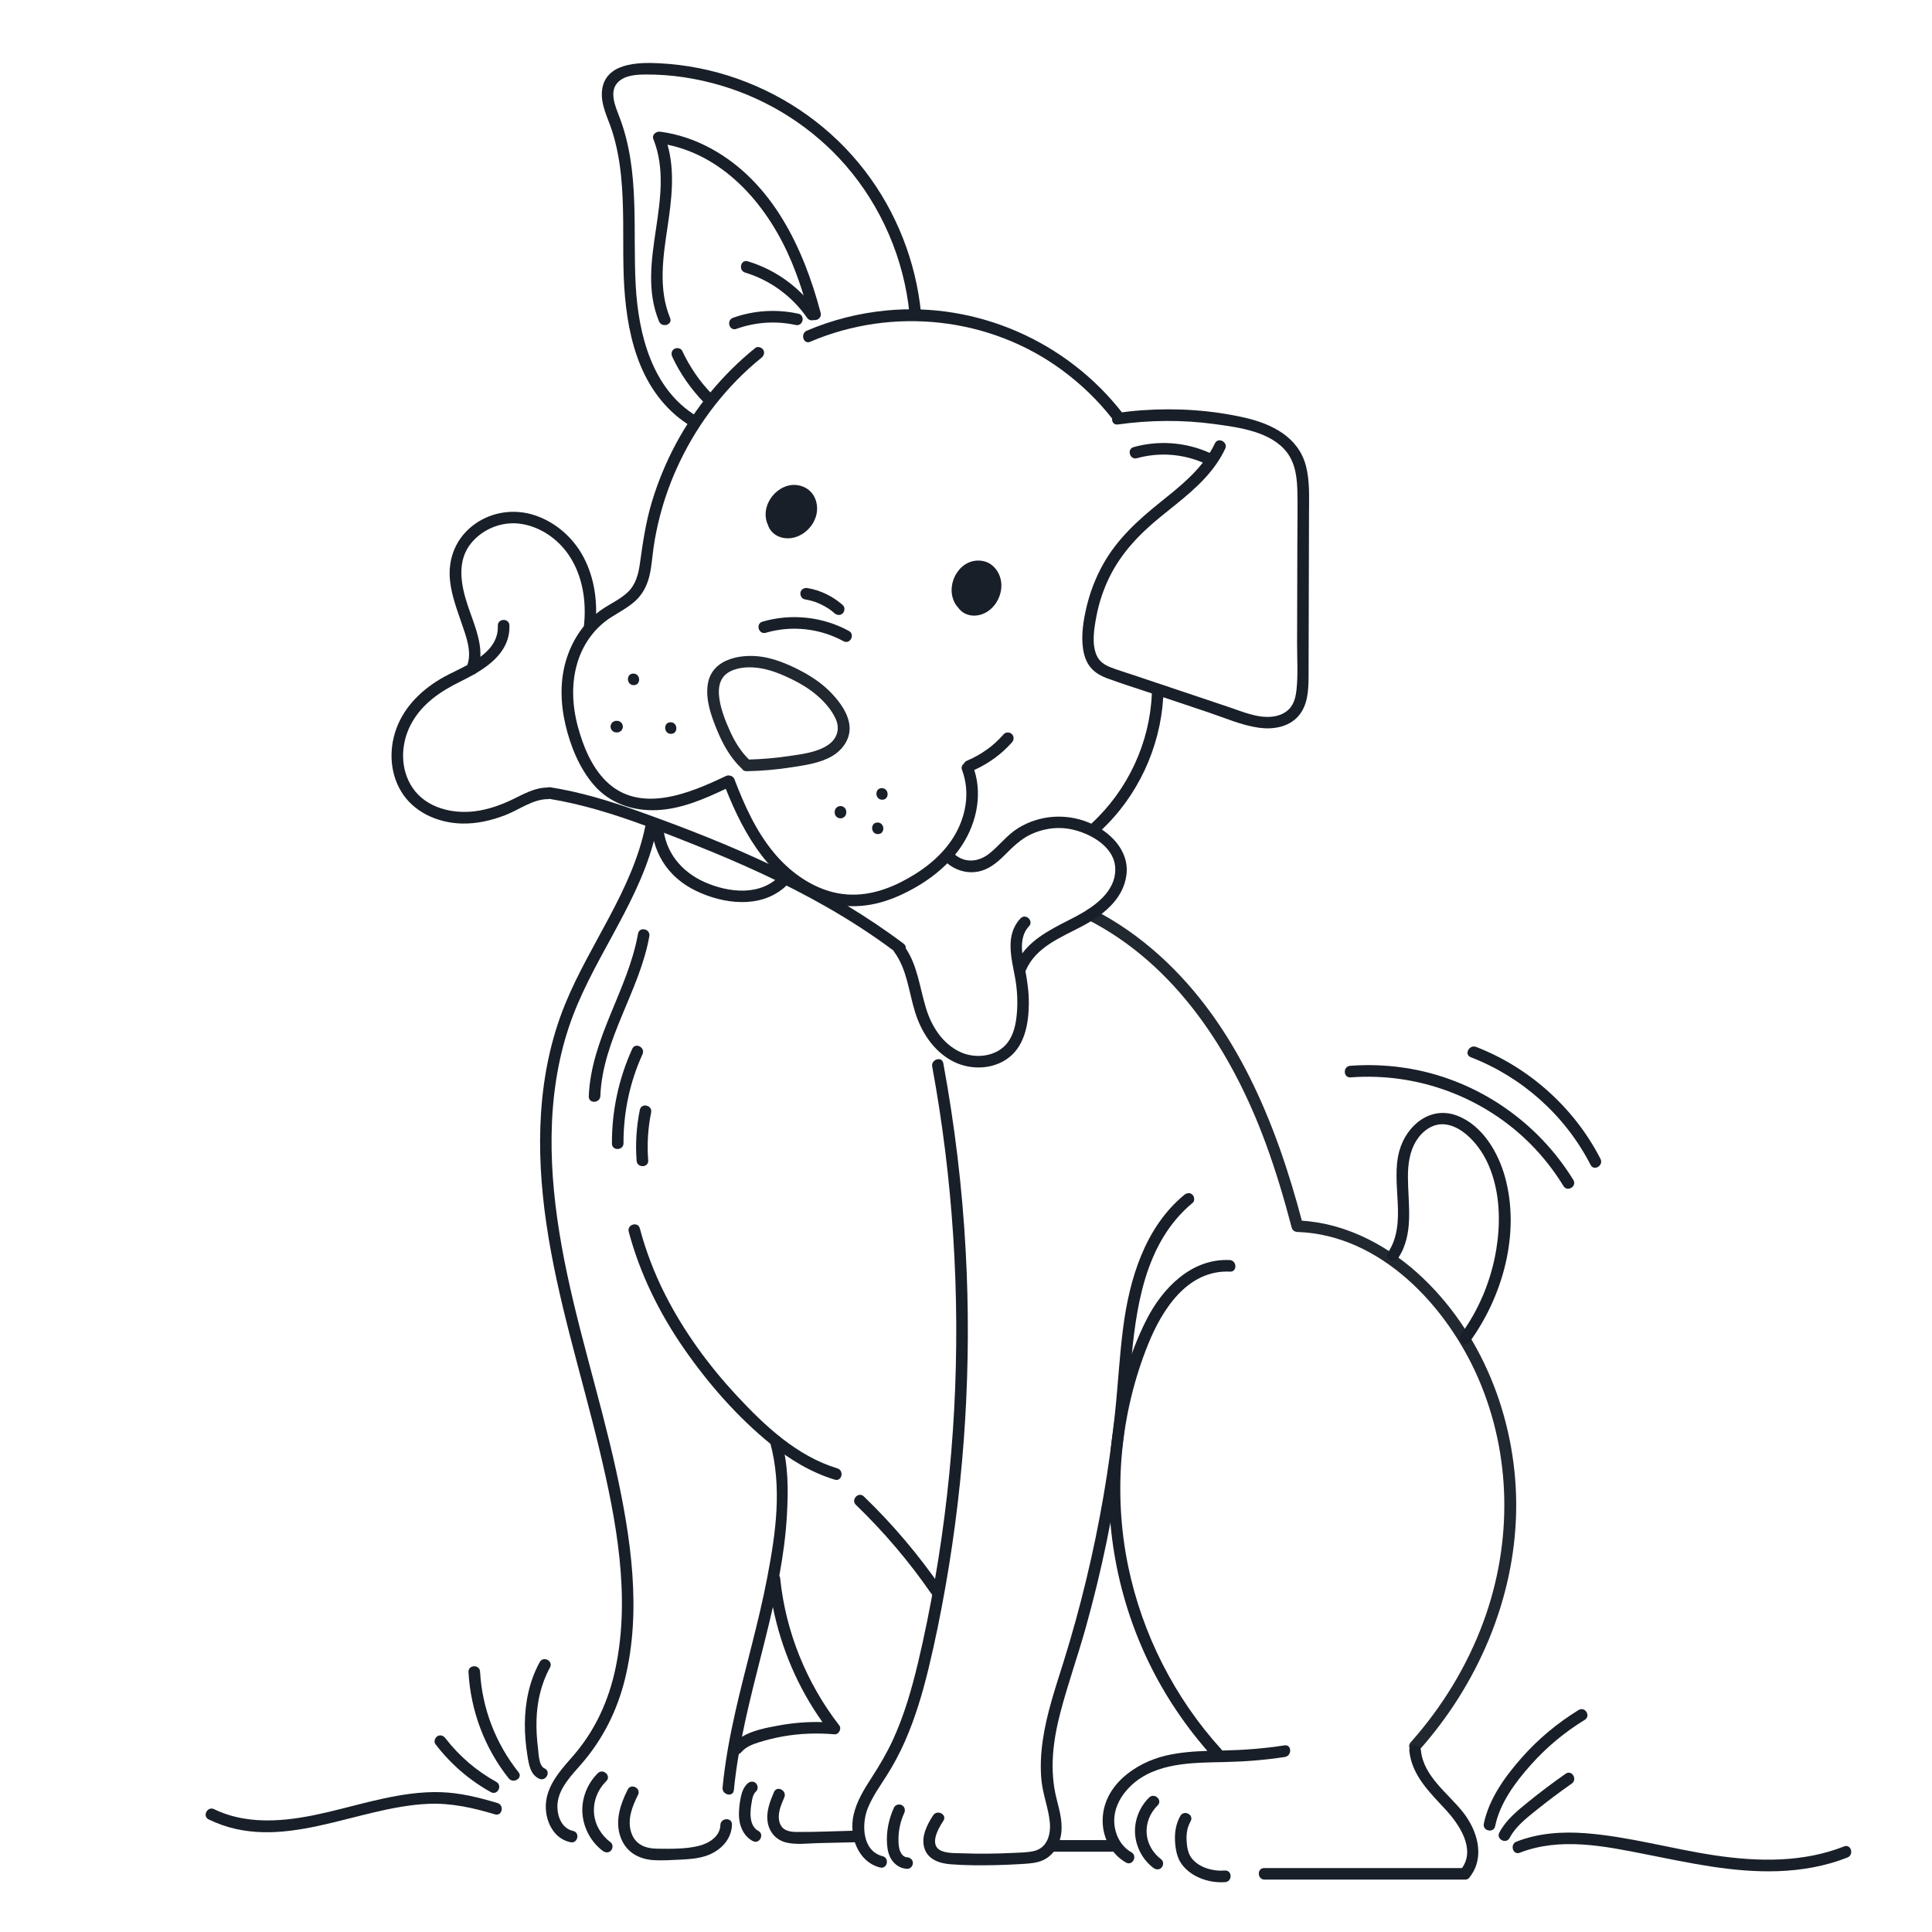
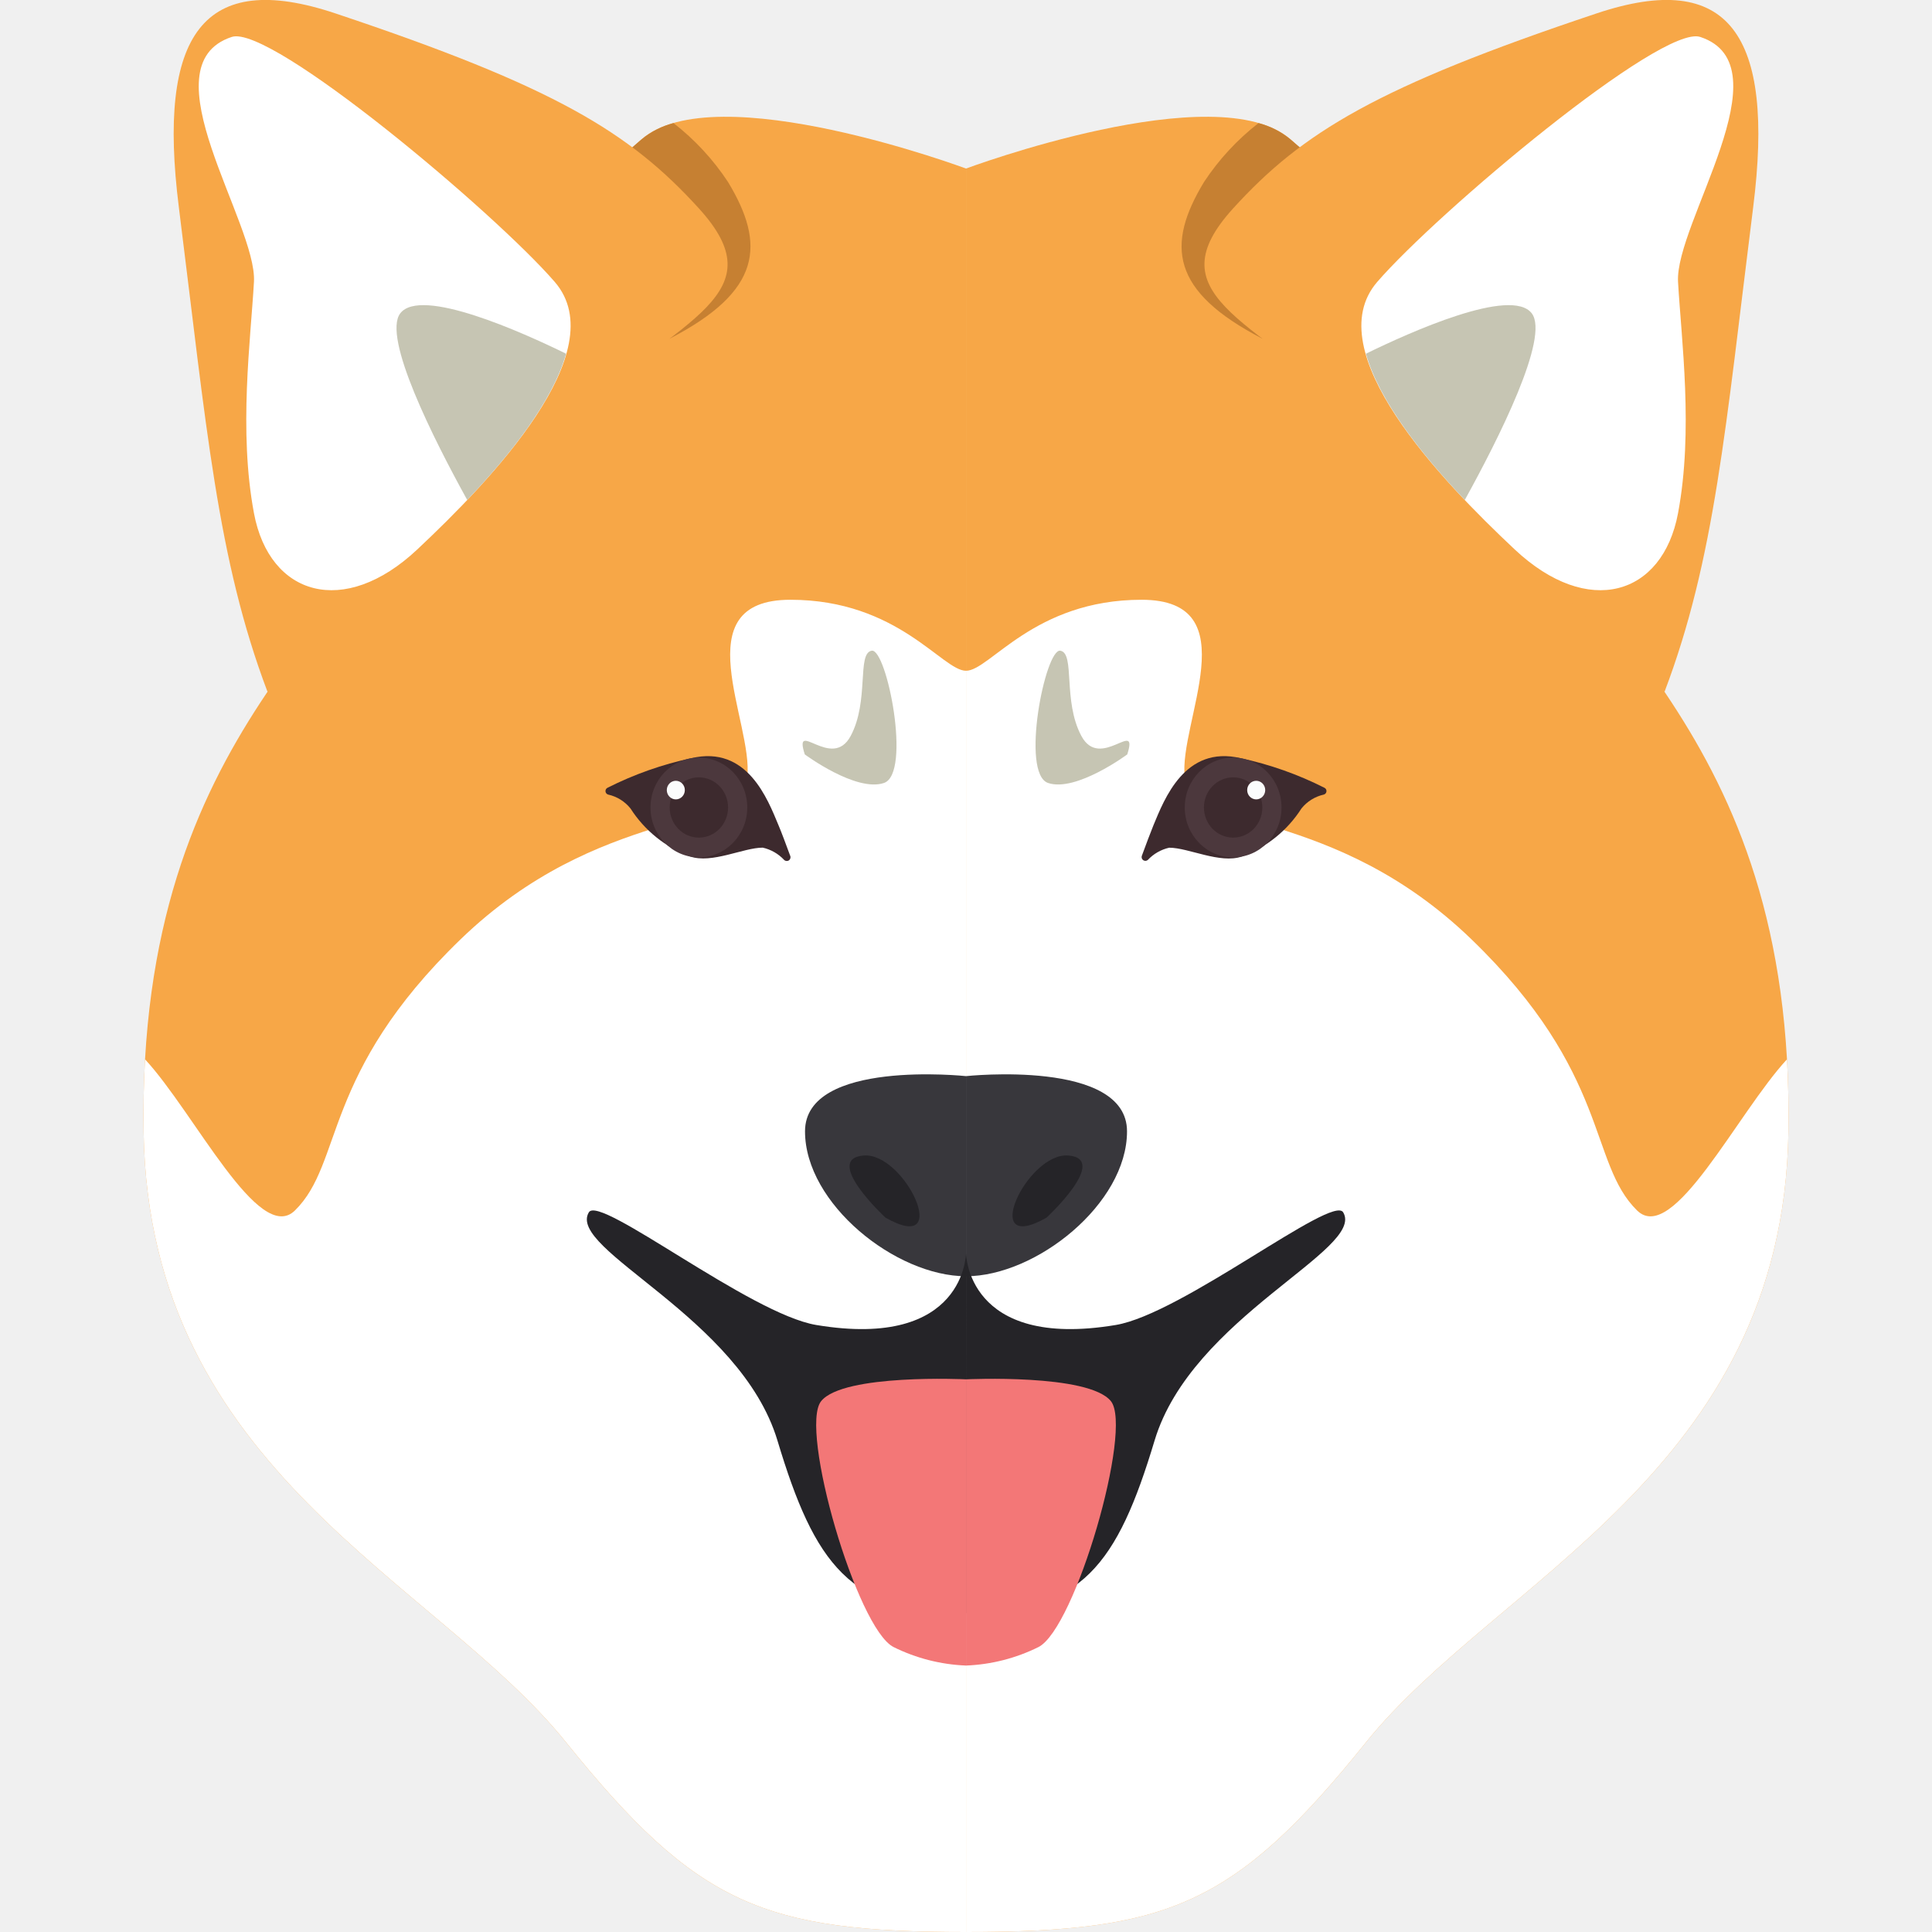
- <svg xmlns="http://www.w3.org/2000/svg" version="1.1" x="0px" y="0px" viewBox="0 0 500 500" style="enable-background:new 0 0 500 500;" xml:space="preserve">
-   <g id="BACKGROUND">
-     <rect style="fill:#FFFFFF;" width="500" height="500" />
-   </g>
-   <g id="OBJECTS">
-     <g>
-       <path style="fill:#191F28;" d="M290.539,106.958c-14.426-18.6-37.687-28.864-61.173-26.603c-7.073,0.681-14.018,2.43-20.553,5.221    c-1.759,0.752-0.912,3.632,0.862,2.874c21.37-9.13,46.517-6.451,65.256,7.385c4.896,3.615,9.322,7.883,13.053,12.694    C289.155,110.042,291.721,108.482,290.539,106.958z" />
-       <path style="fill:#191F28;" d="M261.851,189.962c-0.581-0.541-1.583-0.538-2.12,0.074c-0.659,0.751-1.355,1.468-2.093,2.143    c-0.791,0.724-1.318,1.15-2.209,1.789c-0.812,0.582-1.656,1.118-2.528,1.607c-0.436,0.244-0.878,0.476-1.327,0.696    c-0.512,0.251-0.727,0.345-1.239,0.557c-0.42,0.174-0.758,0.483-0.935,0.865c-0.443,0.32-0.689,0.864-0.433,1.543    c2.219,5.887,0.992,12.403-2.327,17.629c-3.237,5.096-8.303,8.828-13.636,11.5c-5.742,2.878-11.951,4.15-18.218,2.321    c-5.746-1.677-10.742-5.469-14.527-10.035c-4.61-5.561-7.621-12.261-10.177-18.957c-0.229-0.6-0.703-0.899-1.207-0.971    c-0.319-0.075-0.67-0.056-1.029,0.116c-9.314,4.442-22.255,9.945-31.003,1.314c-3.772-3.722-5.941-9.082-7.295-14.114    c-1.478-5.491-1.75-11.345-0.028-16.813c1.488-4.723,4.468-8.824,8.654-11.489c2.104-1.34,4.321-2.488,6.191-4.164    c1.951-1.748,3.122-4.072,3.721-6.598c0.596-2.514,0.725-5.121,1.112-7.671c0.386-2.543,0.903-5.066,1.542-7.557    c1.263-4.926,3.014-9.711,5.215-14.296c4.963-10.34,12.16-19.626,21.087-26.847c0.635-0.513,0.947-1.306,0.492-2.064    c-0.375-0.625-1.435-1.001-2.064-0.492c-8.436,6.824-15.436,15.269-20.563,24.837c-2.553,4.764-4.623,9.792-6.19,14.964    c-1.598,5.274-2.356,10.59-3.117,16.027c-0.387,2.768-1.068,5.411-3.154,7.397c-1.887,1.796-4.343,2.884-6.487,4.326    c-4.465,3.003-7.568,7.521-9.246,12.595c-1.853,5.602-1.705,11.685-0.371,17.382c1.285,5.49,3.568,11.138,7.253,15.468    c4.145,4.871,10.274,6.936,16.564,6.609c6.267-0.326,12.07-2.855,17.675-5.507c4.803,12.115,11.831,24.372,24.774,28.97    c6.71,2.384,13.576,1.6,20.002-1.268c6.052-2.701,11.763-6.67,15.669-12.095c4.209-5.846,6.1-13.515,3.865-20.476    c3.724-1.692,7.073-4.112,9.781-7.197C262.459,191.473,262.456,190.527,261.851,189.962z" />
-       <path style="fill:#191F28;" d="M337.981,120.597c-1.939-7.504-8.849-10.911-15.856-12.507c-8.57-1.951-17.548-2.535-26.307-1.932    c-2.219,0.153-4.431,0.391-6.634,0.699c-1.896,0.265-1.809,3.265,0.105,2.998c8.292-1.158,16.733-1.237,25.033-0.107    c6.267,0.854,14.627,1.916,18.757,7.36c2.26,2.979,2.62,6.8,2.688,10.417c0.079,4.257-0.004,8.521-0.015,12.778    c-0.023,8.721-0.046,17.441-0.069,26.162c-0.011,3.989,0.279,8.114-0.152,12.084c-0.183,1.685-0.594,3.465-1.742,4.771    c-1.067,1.214-2.636,1.873-4.213,2.106c-3.896,0.576-7.877-1.204-11.49-2.416l-12.387-4.157    c-4.129-1.386-8.258-2.771-12.387-4.157c-1.943-0.652-3.926-1.235-5.836-1.976c-1.561-0.605-2.924-1.462-3.634-3.036    c-1.367-3.031-0.693-6.987-0.103-10.124c0.663-3.521,1.79-6.936,3.364-10.154c3.134-6.409,7.924-11.338,13.406-15.789    c5.039-4.092,10.382-8.007,14.164-13.369c0.917-1.301,1.721-2.663,2.401-4.103c0.82-1.739-1.833-3.143-2.66-1.39    c-0.402,0.851-0.853,1.665-1.34,2.451c-6.171-2.769-13.154-3.316-19.683-1.498c-1.865,0.519-0.997,3.392,0.862,2.874    c5.638-1.57,11.68-1.148,17.052,1.14c-3.055,3.894-7.036,7.052-10.898,10.153c-5.823,4.676-11.223,9.533-14.913,16.134    c-1.902,3.401-3.337,7.091-4.25,10.879c-0.844,3.503-1.485,7.399-0.955,10.998c0.248,1.685,0.77,3.338,1.831,4.695    c1.215,1.554,2.889,2.417,4.711,3.076c3.724,1.348,7.505,2.555,11.267,3.8c-0.503,12.744-6.212,24.987-15.587,33.63    c-1.42,1.309,0.781,3.349,2.194,2.046c9.691-8.934,15.56-21.572,16.342-34.693c3.902,1.309,7.804,2.619,11.705,3.928    c4.238,1.422,8.603,3.352,13.051,3.972c3.594,0.501,7.654-0.123,10.179-2.974c2.488-2.809,2.659-6.724,2.675-10.285    c0.042-9.385,0.05-18.77,0.075-28.155c0.013-4.734,0.025-9.468,0.038-14.202C338.78,128.695,338.999,124.536,337.981,120.597z" />
-       <path style="fill:#191F28;" d="M223.805,44.164c-8.451-10.993-19.958-19.2-33.02-23.815c-6.489-2.293-13.297-3.625-20.169-3.977    c-5.499-0.282-14.077-0.119-14.818,7.114c-0.373,3.643,1.538,7.042,2.614,10.408c1.203,3.765,1.911,7.661,2.313,11.588    c0.801,7.818,0.469,15.684,0.622,23.527c0.267,13.687,2.526,28.99,13.528,38.453c1.199,1.031,2.49,1.954,3.837,2.783    c1.643,1.011,3.03-1.65,1.39-2.66c-11.401-7.015-14.882-21.168-15.576-33.653c-0.808-14.551,1.122-29.536-4.151-43.481    c-1.031-2.728-2.935-6.8-0.361-9.26c1.835-1.754,4.803-1.899,7.196-1.91c6.55-0.03,13.103,0.992,19.379,2.848    c12.439,3.679,23.741,10.872,32.256,20.664c9.286,10.68,15.148,24.322,16.527,38.4c0.188,1.915,3.187,1.821,2.998-0.105    C237.061,67.733,231.989,54.81,223.805,44.164z" />
-       <path style="fill:#191F28;" d="M211.413,80.665c-4.309-6.247-10.634-10.847-17.895-13.044c-1.848-0.559-2.502,2.37-0.659,2.927    c6.457,1.954,12.169,6.138,15.998,11.688C209.951,83.822,212.511,82.256,211.413,80.665z" />
-       <path style="fill:#191F28;" d="M206.598,81.183c-5.601-1.228-11.487-0.874-16.889,1.059c-1.815,0.65-0.958,3.526,0.862,2.874    c4.94-1.768,10.24-2.13,15.367-1.006C207.824,84.523,208.49,81.598,206.598,81.183z" />
-       <path style="fill:#191F28;" d="M212.381,80.948c-4.425-16.752-12.475-33.804-28.307-42.476c-4.097-2.244-8.583-3.784-13.219-4.391    c-1.01-0.132-2.219,0.753-1.767,1.895c6.061,15.296-4.845,31.829,1.46,47.182c0.728,1.774,3.607,0.924,2.874-0.862    c-3.114-7.583-1.814-15.847-0.645-23.699c1.038-6.973,1.941-14.298-0.031-21.15c15.373,3.188,26.287,16.332,32.126,30.358    c1.892,4.546,3.378,9.247,4.635,14.004C210.002,83.681,212.873,82.812,212.381,80.948z" />
-       <path style="fill:#191F28;" d="M184.176,101.919c-3.146-3.251-5.702-7.02-7.622-11.125c-0.343-0.734-1.43-0.883-2.064-0.492    c-0.756,0.466-0.837,1.327-0.492,2.064c2.03,4.342,4.8,8.303,8.132,11.747c0.564,0.583,1.588,0.497,2.12-0.074    C184.827,103.42,184.741,102.504,184.176,101.919z" />
-       <path style="opacity:0.96;fill:#191F28;" d="M215.363,179.577c-2.193-2.356-4.894-4.245-7.721-5.763    c-2.89-1.552-6.074-2.941-9.289-3.631c-5.745-1.233-14.18-0.087-15.195,6.989c-0.575,4.008,0.883,8.055,2.38,11.709    c1.485,3.624,3.37,7.053,6.193,9.812c0.067,0.066,0.137,0.116,0.207,0.166c0.233,0.429,0.666,0.745,1.3,0.732    c3.973-0.081,7.933-0.423,11.858-1.049c3.429-0.547,7.134-1.056,10.185-2.819c2.683-1.551,4.794-4.387,4.594-7.601    C219.672,184.861,217.518,181.891,215.363,179.577z M214.078,192.943c-2.867,1.825-6.735,2.256-10.029,2.745    c-3.385,0.503-6.795,0.782-10.215,0.878c-0.021-0.022-0.035-0.046-0.057-0.068c-2.064-2.018-3.571-4.48-4.767-7.094    c-1.232-2.691-2.411-5.641-2.837-8.582c-0.407-2.809,0.001-5.591,2.704-7.013c2.354-1.238,5.356-1.293,7.922-0.87    c2.809,0.464,5.513,1.582,8.062,2.822c2.323,1.13,4.549,2.473,6.517,4.154c1.96,1.675,3.786,3.714,4.871,6.076    C217.512,188.74,216.588,191.346,214.078,192.943z" />
-       <path style="fill:#191F28;" d="M281.609,212.817c-5.913-2.377-12.644-1.871-18.089,1.484c-2.925,1.802-4.897,4.568-7.564,6.657    c-2.692,2.108-6.233,2.485-8.923,0.121c-1.448-1.272-3.5,0.917-2.046,2.194c2.195,1.929,5.103,2.82,7.999,2.325    c2.79-0.477,4.991-2.284,6.944-4.224c2.156-2.142,4.187-4.215,6.995-5.509c2.77-1.277,5.941-1.826,8.976-1.465    c5.161,0.613,12.482,4.274,12.719,10.239c0.248,6.257-5.705,10.203-10.567,12.74c-4.818,2.514-10.209,4.928-13.484,9.345    c-0.275-2.502-0.066-5.082,1.729-6.996c1.32-1.408-0.872-3.456-2.194-2.046c-4.109,4.383-2.292,10.344-1.366,15.553    c0.547,3.078,0.689,6.288,0.389,9.401c-0.237,2.462-0.795,5.066-2.291,7.094c-2.75,3.729-8.267,4.399-12.292,2.543    c-4.591-2.118-7.424-6.589-8.872-11.278c-1.622-5.248-2.168-10.948-5.271-15.6c0.057-0.401-0.081-0.822-0.528-1.159    c-19.07-14.359-41.115-24.219-63.455-32.414l-2.782-1.011c-0.941-0.339-1.882-0.681-2.823-1.015    c-7.303-2.591-14.742-4.845-22.411-6.053c-0.288-0.045-0.544-0.01-0.771,0.073c-3.319,0.033-6.143,1.71-9.05,3.105    c-3.041,1.459-6.33,2.612-9.688,3.031c-5.888,0.735-12.611-0.889-16.109-6.057c-3.272-4.834-3.135-11.251-0.496-16.323    c2.825-5.431,7.729-8.679,13.074-11.301c1.062-0.521,2.16-1.085,3.245-1.703c0.234-0.048,0.45-0.169,0.63-0.371    c4.624-2.743,8.816-6.53,8.6-12.36c-0.072-1.932-3.07-1.828-2.998,0.105c0.131,3.538-1.861,6.072-4.517,8.051    c0.227-4.52-1.903-9.17-3.289-13.352c-1.772-5.344-2.925-11.545,1.026-16.224c3.041-3.601,7.92-5.524,12.601-4.867    c5.086,0.714,9.655,3.85,12.519,8.066c3.584,5.276,4.618,11.922,3.959,18.177c-0.2,1.897,2.725,2.582,2.927,0.659    c0.659-6.263-0.082-12.695-3.073-18.315c-2.662-5.003-7.174-8.973-12.562-10.776c-5.162-1.728-10.944-0.97-15.415,2.17    c-4.91,3.449-7.212,8.927-6.538,14.868c0.434,3.825,1.797,7.406,3.035,11.022c1.106,3.231,2.667,7.28,1.431,10.688    c-1.699,0.923-3.428,1.724-4.913,2.48c-5.572,2.836-10.569,7.132-13.064,12.992c-2.342,5.501-2.28,12.057,0.855,17.251    c3.255,5.395,9.472,8.113,15.602,8.296c3.903,0.116,7.819-0.792,11.437-2.208c3.507-1.372,7.029-4.077,10.899-4.107    c0.158-0.001,0.298-0.028,0.429-0.066c8.49,1.382,16.744,3.971,24.842,6.95c-3.395,16.732-14.43,30.594-20.796,46.215    c-7.335,18-7.612,37.798-4.834,56.796c2.91,19.898,9.096,39.072,13.763,58.584c4.351,18.19,8.048,37.822,4.136,56.433    c-1.767,8.406-5.278,16.131-10.931,22.633c-2.693,3.098-5.705,6.315-6.763,10.4c-0.843,3.255-0.173,7.071,2.039,9.649    c1.044,1.217,2.435,2.022,3.999,2.362c1.885,0.409,2.552-2.516,0.659-2.927c-3.123-0.678-4.29-4.287-4.006-7.149    c0.397-4.007,3.619-7.25,6.128-10.129c5.537-6.356,9.261-13.753,11.289-21.93c4.41-17.779,1.547-36.749-2.326-54.344    c-4.271-19.4-10.55-38.331-14.047-57.906c-3.332-18.651-4.193-38.332,1.869-56.535c5.543-16.644,17.163-30.6,21.85-47.592    c0.318-1.155,0.59-2.32,0.833-3.491c3.257,1.236,6.491,2.519,9.705,3.798c11.752,4.676,23.324,9.879,34.317,16.153    c5.982,3.414,11.775,7.153,17.299,11.269c0.046,0.111,0.104,0.222,0.187,0.334c3.342,4.537,3.778,10.302,5.4,15.539    c1.579,5.099,4.601,9.894,9.353,12.563c4.25,2.387,9.77,2.54,13.975-0.05c4.985-3.07,6.076-9.183,6.134-14.599    c0.031-2.88-0.363-5.667-0.883-8.465c0.049-0.075,0.096-0.153,0.136-0.244c2.563-5.925,8.96-8.423,14.301-11.225    c5.36-2.812,10.914-6.971,11.709-13.449C292.304,220.007,287.126,215.035,281.609,212.817z" />
-       <path style="fill:#191F28;" d="M158.048,476.816c-2.399-1.798-4.071-4.502-4.313-7.525c-0.25-3.123,0.953-6.15,3.172-8.338    c1.376-1.357-0.821-3.4-2.194-2.046c-2.743,2.705-4.285,6.63-3.976,10.488c0.301,3.766,2.238,7.346,5.265,9.615    c0.648,0.486,1.525,0.564,2.12-0.074C158.63,478.393,158.701,477.305,158.048,476.816z" />
-       <path style="fill:#191F28;" d="M186.437,472.31c-0.086,3.058-3.108,4.817-5.751,5.444c-3.368,0.799-7.181,0.727-10.627,0.685    c-3.162-0.039-5.793-1.162-6.756-4.378c-0.98-3.271,0.348-6.636,1.813-9.539c0.868-1.72-1.787-3.12-2.66-1.39    c-1.847,3.661-3.287,7.885-1.974,11.967c1.317,4.094,4.689,6.098,8.848,6.314c2.263,0.117,4.561-0.04,6.822-0.146    c2.162-0.101,4.372-0.262,6.445-0.93c3.659-1.18,6.726-4.117,6.838-8.13C189.489,470.272,186.49,470.386,186.437,472.31z" />
-       <path style="opacity:0.96;fill:#191F28;" d="M368.419,330.921c-8.564-8.218-19.531-14.235-31.502-15.008    c-6.709-25.33-17.017-50.796-36.891-68.695c-5.168-4.655-10.909-8.686-17.106-11.853c-1.716-0.877-3.115,1.778-1.39,2.66    c22.813,11.658,37.287,34.201,45.939,57.615c2.678,7.246,4.885,14.655,6.837,22.127c0.177,0.677,0.836,1.046,1.489,1.068    c21.567,0.735,38.706,19.26,46.78,37.869c8.651,19.938,8.832,42.554,1.381,62.887c-4.224,11.527-10.72,22.174-18.884,31.328    c-1.283,1.439,0.906,3.49,2.194,2.046c15.107-16.94,24.683-39.006,25.113-61.831C392.796,369.058,384.481,346.334,368.419,330.921    z" />
-       <path style="fill:#191F28;" d="M332.424,451.702c-5.175,0.807-10.376,1.205-15.61,1.318c-0.168,0.004-0.336,0.007-0.504,0.011    c-0.056-0.095-0.124-0.189-0.206-0.279c-12.123-13.315-20.526-29.886-24.157-47.521c-3.918-19.029-2.085-39.341,5.196-57.356    c3.624-8.968,10.169-19.294,21.185-18.779c1.931,0.09,1.814-2.909-0.105-2.998c-9.893-0.463-17.395,7.298-21.54,15.49    c-4.555,9.002-7.294,19.148-8.693,29.106c-2.761,19.644,0.185,39.721,8.467,57.739c4.118,8.958,9.544,17.263,16.009,24.697    c-3.639,0.124-7.271,0.388-10.826,1.235c-8.005,1.906-16.381,7.948-16.276,17.012c0.05,4.319,2.259,8.501,6.048,10.65    c1.678,0.952,3.071-1.706,1.39-2.66c-2.87-1.628-4.402-4.861-4.44-8.095c-0.041-3.561,1.885-6.845,4.421-9.223    c6.367-5.969,15.989-5.855,24.136-6.031c5.235-0.113,10.435-0.511,15.61-1.318C334.416,454.406,334.331,451.405,332.424,451.702z" />
-       <path style="fill:#191F28;" d="M300.536,481.212c-2.107-1.593-3.574-3.974-3.776-6.64c-0.209-2.757,0.867-5.411,2.833-7.331    c1.382-1.35-0.815-3.393-2.194-2.046c-2.494,2.436-3.901,5.991-3.637,9.482c0.258,3.409,1.996,6.665,4.728,8.73    c0.646,0.488,1.526,0.563,2.12-0.074C301.119,482.786,301.186,481.703,300.536,481.212z" />
-       <path style="fill:#191F28;" d="M316.979,484.094c-3.017,0.238-6.802-0.749-8.675-3.326c-0.935-1.286-1.153-3.06-1.221-4.609    c-0.074-1.69,0.199-3.331,1.045-4.811c0.958-1.675-1.701-3.067-2.66-1.39c-1.091,1.907-1.477,4.127-1.383,6.305    c0.088,2.046,0.453,4.369,1.663,6.076c2.458,3.468,7.222,5.077,11.335,4.752C319.006,486.941,318.909,483.942,316.979,484.094z" />
-       <path style="fill:#191F28;" d="M378.691,469.082c-3.879-4.959-10.296-9.327-10.958-16.081c-0.188-1.915-3.187-1.821-2.998,0.105    c0.628,6.403,5.332,10.812,9.446,15.288c3.417,3.718,7.756,10.068,4.189,15.053h-51.19c-1.935,0-1.825,2.998,0.105,2.998h51.892    c0.616,0,1.022-0.305,1.231-0.719C384.401,480.595,382.36,473.773,378.691,469.082z" />
-       <path style="fill:#191F28;" d="M249.932,323.944c-0.877-16.365-2.834-32.662-5.805-48.779c-0.35-1.9-3.221-1.018-2.874,0.862    c5.382,29.188,7.267,59.012,5.69,88.648c-0.79,14.835-2.462,29.619-5.002,44.257c-1.236,7.124-2.656,14.223-4.331,21.257    c-1.615,6.786-3.541,13.536-6.439,19.898c-1.575,3.459-3.482,6.69-5.544,9.875c-1.954,3.018-3.897,6.142-4.714,9.689    c-1.239,5.38,1.024,12.179,6.846,13.657c1.872,0.475,2.533-2.451,0.659-2.927c-5.318-1.351-5.494-8.355-3.818-12.463    c1.217-2.984,3.108-5.634,4.831-8.337c1.814-2.846,3.401-5.823,4.761-8.912c2.682-6.09,4.571-12.497,6.136-18.955    c1.698-7.005,3.124-14.083,4.374-21.181C249.728,381.998,251.483,352.877,249.932,323.944z" />
-       <path style="fill:#191F28;" d="M234.705,480.659c-0.75-0.033-1.338-0.699-1.647-1.334c-0.479-0.984-0.526-2.148-0.534-3.222    c-0.018-2.382,0.507-4.751,1.5-6.914c0.338-0.736,0.109-1.635-0.635-2.025c-0.691-0.362-1.685-0.104-2.025,0.635    c-1.343,2.925-2.019,6.164-1.804,9.386c0.1,1.502,0.415,3.099,1.333,4.33c0.961,1.289,2.3,2.07,3.916,2.141    c0.81,0.035,1.473-0.786,1.447-1.551C236.226,481.243,235.517,480.694,234.705,480.659z" />
-       <path style="fill:#191F28;" d="M308.584,309.175c-0.649-0.618-1.499-0.441-2.12,0.074c-10.159,8.413-14.145,21.703-15.789,34.316    c-0.952,7.308-1.324,14.678-2.097,22.005c-0.757,7.172-1.746,14.319-2.965,21.427c-2.492,14.532-5.943,28.9-10.33,42.976    c-2.102,6.745-4.432,13.485-5.427,20.507c-0.493,3.477-0.681,7.017-0.298,10.514c0.394,3.595,1.776,6.999,2.129,10.582    c0.318,3.227-0.681,6.748-4.227,7.498c-1.886,0.399-3.906,0.386-5.825,0.48c-2.04,0.1-4.081,0.157-6.123,0.172    c-2.124,0.016-4.247-0.015-6.37-0.091c-1.711-0.062-3.694,0.044-5.329-0.571c-3.583-1.349-1.022-5.777,0.333-7.858    c1.051-1.615-1.612-2.999-2.66-1.39c-1.538,2.362-3.111,5.421-2.305,8.32c0.872,3.136,3.983,4.117,6.887,4.341    c3.819,0.294,7.682,0.298,11.509,0.219c1.96-0.04,3.919-0.12,5.876-0.238c1.751-0.106,3.578-0.148,5.28-0.609    c3.008-0.814,4.967-3.254,5.694-6.209c0.833-3.389-0.144-6.798-0.977-10.08c-1.888-7.435-0.959-14.901,0.945-22.236    c1.915-7.377,4.487-14.574,6.544-21.913c2.076-7.407,3.896-14.886,5.456-22.419c3.088-14.912,4.95-29.95,6.224-45.115    c1.277-15.195,3.524-32.22,16.039-42.584C309.288,310.774,309.117,309.682,308.584,309.175z" />
-       <path style="fill:#191F28;" d="M216.697,380.008c-10.456-3.177-18.781-11.015-26.054-18.847    c-7.293-7.855-13.682-16.601-18.53-26.177c-2.76-5.452-4.954-11.175-6.525-17.081c-0.498-1.871-3.37-1.002-2.874,0.862    c2.89,10.866,7.931,21.078,14.329,30.298c6.296,9.074,13.85,17.707,22.444,24.676c4.952,4.015,10.422,7.334,16.55,9.196    C217.884,383.497,218.539,380.568,216.697,380.008z" />
-       <path style="fill:#191F28;" d="M243.573,410.867c-5.867-8.506-12.573-16.419-20.012-23.591c-1.39-1.341-3.437,0.853-2.046,2.194    c7.252,6.992,13.783,14.677,19.502,22.969C242.111,414.024,244.67,412.458,243.573,410.867z" />
-       <path style="fill:#191F28;" d="M165.122,241.631c-2.589,14.558-12.162,27.083-12.747,42.113c-0.075,1.932,2.923,1.816,2.998-0.105    c0.572-14.682,10.14-27.089,12.676-41.349C168.386,240.396,165.462,239.723,165.122,241.631z" />
-       <path style="fill:#191F28;" d="M163.624,271.437c-3.503,7.708-5.299,16.058-5.256,24.526c0.01,1.935,3.008,1.826,2.998-0.105    c-0.041-7.939,1.631-15.803,4.917-23.031C167.078,271.079,164.426,269.673,163.624,271.437z" />
-       <path style="fill:#191F28;" d="M165.585,287.239c-0.878,4.326-1.166,8.768-0.83,13.17c0.146,1.923,3.145,1.825,2.998-0.105    c-0.317-4.16-0.07-8.317,0.759-12.406C168.895,286.009,165.97,285.34,165.585,287.239z" />
-       <path style="fill:#191F28;" d="M217.216,446.554c-8.517-11.002-13.891-24.254-15.31-38.104c-0.026-0.257-0.106-0.475-0.22-0.661    c0.938-5.112,1.655-10.264,1.956-15.489c0.401-6.953,0.381-12.966-1.421-19.725c-0.499-1.871-3.371-1.001-2.874,0.862    c3.094,11.606,1.436,23.207-0.787,34.838c-2.234,11.684-5.628,23.102-8.246,34.698c-1.464,6.486-2.675,13.032-3.315,19.655    c-0.183,1.896,2.741,2.582,2.927,0.659c0.303-3.138,0.741-6.25,1.269-9.347c0.218-0.076,0.431-0.21,0.622-0.434    c1.199-1.412,2.864-2.059,4.591-2.601c2.09-0.657,4.23-1.173,6.388-1.55c4.349-0.761,8.801-0.891,13.195-0.516    C217.069,448.931,217.87,447.399,217.216,446.554z M201.471,446.564c-3.003,0.557-6.656,1.218-9.452,2.906    c2.231-11.273,5.479-22.359,8.005-33.572c2.137,10.688,6.494,20.883,12.823,29.778    C209.036,445.569,205.232,445.866,201.471,446.564z" />
-       <path style="fill:#191F28;" d="M196.225,473.81c-1.626-0.853-2.049-2.898-1.987-4.765c0.036-1.071,0.19-2.157,0.394-3.21    c0.178-0.921,0.411-1.654,1.049-2.238c0.598-0.548,0.485-1.598-0.074-2.12c-0.632-0.59-1.52-0.475-2.12,0.074    c-0.976,0.893-1.478,2.17-1.745,3.44c-0.301,1.431-0.486,2.94-0.508,4.402c-0.042,2.783,1.013,5.721,3.601,7.077    C196.543,477.365,197.94,474.71,196.225,473.81z" />
-       <path style="fill:#191F28;" d="M221.215,473.777c-5.035,0.115-10.091,0.375-15.127,0.335c-1.875-0.015-3.697-0.426-4.315-2.414    c-0.69-2.219,0.341-4.523,1.205-6.538c0.755-1.761-1.896-3.17-2.66-1.39c-1.096,2.557-2.141,5.218-1.598,8.042    c0.484,2.516,2.25,4.424,4.747,5.03c2.633,0.639,5.628,0.213,8.306,0.151c3.182-0.073,6.365-0.146,9.547-0.218    C223.254,476.731,223.148,473.733,221.215,473.777z" />
-       <path style="fill:#191F28;" d="M287.658,476.219h-15.707c-1.935,0-1.825,2.998,0.105,2.998h15.707    C289.698,479.217,289.588,476.219,287.658,476.219z" />
-       <path style="fill:#191F28;" d="M389.522,304.701c-1.746-6.4-5.81-13.38-12.282-15.92c-6.988-2.742-13.238,2.418-15.085,9.057    c-2.375,8.539,2.224,18.503-2.949,26.329c-1.062,1.607,1.602,2.99,2.66,1.39c4.11-6.218,2.533-13.844,2.505-20.816    c-0.013-3.367,0.404-6.782,2.261-9.669c1.583-2.46,4.233-4.392,7.277-4.087c3.267,0.327,6.099,2.747,8.102,5.19    c1.908,2.327,3.277,5.073,4.202,7.925c2.01,6.201,2.07,12.952,1.008,19.34c-1.306,7.853-4.412,15.4-9.101,21.842    c-1.122,1.541,1.059,3.606,2.194,2.046C388.964,335.443,393.471,319.175,389.522,304.701z" />
-       <path style="fill:#191F28;" d="M407.181,305.375c-9.189-14.979-24.556-25.607-41.873-28.727    c-5.233-0.943-10.577-1.219-15.879-0.82c-1.923,0.145-1.826,3.144,0.105,2.998c17.298-1.305,34.494,5.045,46.7,17.385    c3.209,3.244,6.006,6.847,8.391,10.735C405.636,308.595,408.191,307.021,407.181,305.375z" />
-       <path style="fill:#191F28;" d="M414.204,299.907c-6.752-13.149-18.401-23.643-32.193-28.965c-1.779-0.686-3.194,1.964-1.39,2.66    c13.358,5.154,24.486,15.139,31.027,27.877C412.531,303.199,415.081,301.614,414.204,299.907z" />
-       <path style="fill:#191F28;" d="M219.691,163.284c-6.804-3.707-14.925-4.568-22.36-2.398c-1.858,0.542-0.992,3.415,0.862,2.874    c6.711-1.958,13.972-1.159,20.108,2.184C219.995,166.866,221.39,164.209,219.691,163.284z" />
-       <path style="fill:#191F28;" d="M218.076,156.561c-2.569-2.259-5.743-3.806-9.121-4.375c-0.773-0.13-1.644,0.306-1.793,1.134    c-0.137,0.764,0.306,1.654,1.134,1.793c0.743,0.125,1.476,0.294,2.196,0.516c0.18,0.055,0.358,0.115,0.537,0.175    c0.037,0.012,0.067,0.023,0.088,0.03c0.07,0.026,0.14,0.053,0.209,0.08c0.372,0.146,0.739,0.305,1.101,0.477    c0.68,0.323,1.338,0.692,1.969,1.102c0.079,0.051,0.157,0.103,0.235,0.156c0.011,0.008,0.074,0.051,0.12,0.081    c0.044,0.032,0.116,0.083,0.129,0.093c0.076,0.056,0.151,0.112,0.226,0.169c0.318,0.243,0.625,0.498,0.926,0.762    c0.589,0.518,1.583,0.556,2.12-0.074C218.665,158.076,218.707,157.116,218.076,156.561z" />
-       <path style="fill:#191F28;" d="M208.503,126.268c-5.095-2.757-10.972,2.367-10.307,7.713c0.086,0.693,0.284,1.335,0.567,1.914    c0.035,0.098,0.054,0.2,0.094,0.297c1.114,2.696,4.252,3.653,6.92,2.845c2.582-0.783,4.619-2.858,5.397-5.43    C211.991,130.902,211.094,127.671,208.503,126.268z" />
-       <path style="fill:#191F28;" d="M254.342,145.182c-5.698-1.043-9.699,5.65-7.41,10.526c0.297,0.632,0.684,1.181,1.132,1.645    c0.063,0.083,0.113,0.173,0.181,0.253c1.894,2.218,5.175,2.156,7.461,0.561c2.213-1.544,3.507-4.148,3.449-6.835    C259.094,148.507,257.24,145.712,254.342,145.182z" />
-       <path style="fill:#191F28;" d="M218.875,209.496c-0.067-0.191-0.178-0.354-0.335-0.489c-0.146-0.147-0.316-0.246-0.511-0.3    c-0.177-0.083-0.365-0.117-0.565-0.102c-0.126,0.021-0.252,0.041-0.379,0.062c-0.259,0.079-0.481,0.217-0.666,0.414    c-0.078,0.109-0.155,0.219-0.233,0.328c-0.121,0.234-0.178,0.484-0.169,0.747v0.185c0,0.2,0.047,0.385,0.141,0.556    c0.067,0.191,0.178,0.354,0.335,0.489c0.146,0.147,0.316,0.246,0.511,0.3c0.177,0.083,0.365,0.117,0.565,0.102    c0.126-0.021,0.252-0.041,0.379-0.062c0.259-0.079,0.481-0.217,0.666-0.414c0.078-0.109,0.155-0.219,0.233-0.328    c0.121-0.234,0.178-0.484,0.169-0.747v-0.185C219.017,209.852,218.97,209.667,218.875,209.496z" />
-       <path style="fill:#191F28;" d="M228.214,203.972c-1.935,0-1.825,2.998,0.105,2.998    C230.254,206.97,230.144,203.972,228.214,203.972z" />
-       <path style="fill:#191F28;" d="M227.102,212.868c-1.935,0-1.825,2.998,0.105,2.998    C229.142,215.866,229.032,212.868,227.102,212.868z" />
-       <path style="fill:#191F28;" d="M163.905,174.319c-1.935,0-1.825,2.998,0.105,2.998    C165.945,177.318,165.835,174.319,163.905,174.319z" />
-       <path style="fill:#191F28;" d="M173.542,186.922c-1.935,0-1.825,2.998,0.105,2.998    C175.582,189.92,175.472,186.922,173.542,186.922z" />
-       <path style="fill:#191F28;" d="M161.132,187.619c-0.079-0.259-0.217-0.481-0.414-0.666l-0.328-0.233    c-0.234-0.121-0.484-0.178-0.747-0.169h-0.185c-0.2,0-0.385,0.047-0.556,0.142c-0.191,0.067-0.353,0.178-0.489,0.335    c-0.147,0.146-0.246,0.316-0.3,0.511c-0.083,0.177-0.117,0.365-0.102,0.565c0.021,0.126,0.041,0.252,0.062,0.379    c0.079,0.259,0.217,0.481,0.414,0.666c0.109,0.078,0.219,0.155,0.328,0.233c0.234,0.121,0.484,0.178,0.747,0.169h0.185    c0.2,0,0.385-0.047,0.556-0.142c0.191-0.067,0.353-0.178,0.489-0.335c0.147-0.146,0.246-0.316,0.3-0.511    c0.083-0.177,0.117-0.365,0.102-0.565C161.173,187.872,161.153,187.745,161.132,187.619z" />
-       <path style="fill:#191F28;" d="M202.008,226.459c-5.125,5.537-13.393,4.604-19.681,1.814c-6.017-2.67-10.31-7.875-10.699-14.606    c-0.112-1.927-3.11-1.827-2.998,0.105c0.213,3.686,1.441,7.293,3.599,10.299c2.329,3.244,5.484,5.487,9.132,7.046    c7.447,3.184,16.875,3.833,22.84-2.612C205.513,227.089,203.322,225.04,202.008,226.459z" />
-     </g>
-     <g>
-       <path style="fill:#191F28;" d="M142.339,431.544c0.929-1.691-1.728-3.085-2.66-1.39c-2.685,4.886-3.802,10.414-3.845,15.957    c-0.022,2.778,0.232,5.549,0.672,8.29c0.356,2.22,0.74,4.884,3.037,5.929c1.748,0.795,3.154-1.857,1.39-2.66    c-1.534-0.698-1.523-3.853-1.703-5.272c-0.305-2.401-0.45-4.824-0.381-7.244C138.982,440.405,140.042,435.723,142.339,431.544z" />
-       <path style="fill:#191F28;" d="M134.2,458.654c-5.919-7.438-9.438-16.529-9.958-26.028c-0.106-1.928-3.104-1.828-2.998,0.105    c0.547,9.977,4.173,19.671,10.4,27.495C132.833,461.72,135.4,460.161,134.2,458.654z" />
-       <path style="fill:#191F28;" d="M128.755,466.629c-4.804-1.448-9.664-2.655-14.702-2.815c-5.078-0.162-10.141,0.624-15.09,1.698    c-9.444,2.051-18.694,5.306-28.439,5.596c-5.202,0.155-10.405-0.6-15.115-2.894c-1.731-0.843-3.132,1.811-1.39,2.66    c18.585,9.049,38-3.245,56.855-4.041c5.938-0.251,11.572,1.02,17.222,2.723C129.944,470.113,130.599,467.184,128.755,466.629z" />
-       <path style="fill:#191F28;" d="M128.435,461.148c-5.103-2.825-9.629-6.685-13.177-11.32c-0.492-0.643-1.325-0.948-2.064-0.492    c-0.635,0.391-0.987,1.417-0.492,2.064c3.887,5.078,8.744,9.309,14.343,12.408C128.734,464.742,130.128,462.084,128.435,461.148z" />
-       <path style="fill:#191F28;" d="M408.557,442.544c-5.501,3.368-10.516,7.547-14.78,12.389c-4.289,4.871-8.414,10.557-9.763,17.02    c-0.394,1.888,2.531,2.556,2.927,0.659c1.268-6.075,5.248-11.398,9.306-15.945c4.038-4.524,8.712-8.402,13.881-11.567    C411.778,444.091,410.204,441.536,408.557,442.544z" />
-       <path style="fill:#191F28;" d="M405.19,459.037c-3.297,2.308-6.514,4.727-9.64,7.262c-2.85,2.312-5.779,4.66-7.523,7.966    c-0.9,1.706,1.756,3.102,2.66,1.39c1.573-2.982,4.345-5.118,6.923-7.194c2.972-2.392,6.027-4.68,9.153-6.868    C408.339,460.489,406.773,457.928,405.19,459.037z" />
-       <path style="fill:#191F28;" d="M477.248,477.851c-10.644,4.201-22.256,3.977-33.406,2.322    c-11.235-1.668-22.273-4.895-33.623-5.746c-5.997-0.449-12.116-0.018-17.76,2.185c-1.79,0.699-0.938,3.576,0.862,2.874    c10.444-4.076,21.89-1.72,32.501,0.384c11.278,2.236,22.671,4.782,34.241,4.389c6.154-0.209,12.306-1.268,18.047-3.534    C479.896,480.02,479.044,477.142,477.248,477.851z" />
-     </g>
+ <svg xmlns="http://www.w3.org/2000/svg" width="800px" height="800px" viewBox="-7.13 0 96 96">
+   <g transform="translate(-679.648 -177.845)">
+     <path d="M720.519,186.22s-12.467-4.646-16.122-1.452c-4.617,4.035-8.364,6.842-10.95,15.47s-14.129,13.451-13.792,33.889c.277,16.835,14.507,22.233,21,30.307s9.829,9.411,19.864,9.411Z" fill="#f7a747" />
+     <path d="M711.793,207.647c-5.36,0-1.822,6.11-2.144,8.824s-7.333,1.368-14.25,8.053-5.8,11.092-8.227,13.47c-1.786,1.748-4.985-4.851-7.447-7.512q-.1,1.737-.07,3.645c.277,16.835,14.507,22.233,21,30.307s9.829,9.411,19.864,9.411v-62.67C719.337,211.175,717.153,207.647,711.793,207.647Z" fill="#ffffff" />
+     <path d="M720.519,231.317s-8-.857-8,2.744,4.516,7.2,8,7.2Z" fill="#38373c" />
+     <path d="M716.517,238.349s-3.145-2.915-1.087-3.087S719.909,240.275,716.517,238.349Z" fill="#252428" />
+     <path d="M720.519,240.094s0,4.831-7.441,3.589c-3.294-.55-10.76-6.494-11.3-5.6-1.122,1.859,7.522,5.194,9.371,11.341s3.615,8.577,9.371,8.577Z" fill="#252428" />
+     <path d="M720.519,246.383s-6.094-.292-7.2,1.086,1.776,11.3,3.6,12.217a8.878,8.878,0,0,0,3.6.919Z" fill="#f37777" />
+     <path d="M711.2,218.847c-.534-1.278-1.55-3.986-4.327-3.329a17.241,17.241,0,0,0-4.176,1.475.182.182,0,0,0,.039.334,1.965,1.965,0,0,1,1.11.689A5.994,5.994,0,0,0,706.8,220.4c1.094.379,2.657-.437,3.618-.436a2.076,2.076,0,0,1,1.062.609.186.186,0,0,0,.3-.211C711.586,219.835,711.341,219.176,711.2,218.847Z" fill="#3d2a2e" />
+     <ellipse cx="2.404" cy="2.479" rx="2.404" ry="2.479" transform="translate(704.841 215.489)" fill="#4c383d" />
+     <ellipse cx="1.451" cy="1.497" rx="1.451" ry="1.497" transform="translate(705.794 216.471)" fill="#3d2a2e" />
+     <ellipse cx="0.448" cy="0.462" rx="0.448" ry="0.462" transform="translate(705.651 216.642)" fill="#fbfcfc" />
+     <path d="M712.507,215.331s2.542,1.885,3.931,1.421.142-6.7-.606-6.574-.109,2.493-1.046,4.239S711.924,213.5,712.507,215.331Z" fill="#c6c5b3" />
+     <path d="M705.984,183.961a4.113,4.113,0,0,0-1.587.807c-1.57,1.372-3.037,2.606-4.395,3.972l5.792,5.932c4.567-2.359,4.783-4.669,2.9-7.782A12.22,12.22,0,0,0,705.984,183.961Z" fill="#c68032" />
+     <path d="M707.245,188.2c-3.447-3.791-7.162-6.048-18.06-9.689-6.575-2.2-8.861,1.037-7.781,9.625,1.38,10.971,1.906,17.479,4.407,24.086,0,0,8.878-8.693,14.844-13.647S711.074,192.412,707.245,188.2Z" fill="#f7a747" />
+     <path d="M684.035,179.68c1.931-.635,13.064,8.721,16.048,12.173s-3.206,9.894-6.837,13.3-7.339,2.305-8.109-1.809-.165-8.587,0-11.493S679.717,181.1,684.035,179.68Z" fill="#ffffff" />
+     <path d="M700.648,195.421c-2.189-1.072-7.221-3.335-8.24-2.008-.905,1.18,1.659,6.257,3.326,9.275C697.852,200.459,699.984,197.783,700.648,195.421Z" fill="#c6c5b3" />
+     <path d="M720.519,186.22s12.466-4.646,16.121-1.452c4.618,4.035,8.364,6.842,10.95,15.47s14.129,13.451,13.793,33.889c-.277,16.835-14.508,22.233-21,30.307s-9.829,9.411-19.864,9.411Z" fill="#f7a747" />
+     <path d="M729.244,207.647c5.36,0,1.822,6.11,2.144,8.824s7.334,1.368,14.251,8.053,5.8,11.092,8.226,13.47c1.786,1.748,4.985-4.851,7.447-7.512.066,1.158.092,2.371.071,3.645-.277,16.835-14.508,22.233-21,30.307s-9.828,9.411-19.863,9.411v-62.67C721.7,211.175,723.884,207.647,729.244,207.647Z" fill="#ffffff" />
+     <path d="M720.519,231.317s8-.857,8,2.744-4.517,7.2-8,7.2Z" fill="#38373c" />
+     <path d="M724.521,238.349s3.144-2.915,1.086-3.087S721.128,240.275,724.521,238.349Z" fill="#252428" />
+     <path d="M720.519,240.094s0,4.831,7.44,3.589c3.294-.55,10.76-6.494,11.3-5.6,1.123,1.859-7.521,5.194-9.37,11.341s-3.616,8.577-9.371,8.577Z" fill="#252428" />
+     <path d="M720.519,246.383s6.093-.292,7.2,1.086-1.776,11.3-3.6,12.217a8.879,8.879,0,0,1-3.6.919Z" fill="#f37777" />
+     <path d="M729.834,218.847c.534-1.278,1.551-3.986,4.328-3.329a17.209,17.209,0,0,1,4.175,1.475.182.182,0,0,1-.039.334,1.968,1.968,0,0,0-1.11.689,5.99,5.99,0,0,1-2.956,2.387c-1.093.379-2.656-.437-3.618-.436a2.08,2.08,0,0,0-1.062.609.187.187,0,0,1-.295-.211C729.451,219.835,729.7,219.176,729.834,218.847Z" fill="#3d2a2e" />
+     <ellipse cx="2.404" cy="2.479" rx="2.404" ry="2.479" transform="translate(731.388 215.489)" fill="#4c383d" />
+     <ellipse cx="1.451" cy="1.497" rx="1.451" ry="1.497" transform="translate(732.341 216.471)" fill="#3d2a2e" />
+     <ellipse cx="0.448" cy="0.462" rx="0.448" ry="0.462" transform="translate(734.49 216.642)" fill="#fbfcfc" />
+     <path d="M728.531,215.331s-2.543,1.885-3.931,1.421-.143-6.7.605-6.574.109,2.493,1.047,4.239S729.114,213.5,728.531,215.331Z" fill="#c6c5b3" />
+     <path d="M735.053,183.961a4.106,4.106,0,0,1,1.587.807c1.571,1.372,3.038,2.606,4.395,3.972l-5.791,5.932c-4.567-2.359-4.783-4.669-2.9-7.782A12.235,12.235,0,0,1,735.053,183.961Z" fill="#c68032" />
+     <path d="M733.792,188.2c3.447-3.791,7.162-6.048,18.06-9.689,6.575-2.2,8.862,1.037,7.781,9.625-1.38,10.971-1.9,17.479-4.406,24.086,0,0-8.879-8.693-14.844-13.647S729.964,192.412,733.792,188.2Z" fill="#f7a747" />
+     <path d="M757,179.68c-1.931-.635-13.063,8.721-16.048,12.173s3.206,9.894,6.838,13.3,7.339,2.305,8.109-1.809.165-8.587,0-11.493S761.32,181.1,757,179.68Z" fill="#ffffff" />
+     <path d="M740.39,195.421c2.188-1.072,7.221-3.335,8.239-2.008.906,1.18-1.659,6.257-3.326,9.275C743.185,200.459,741.053,197.783,740.39,195.421Z" fill="#c6c5b3" />
  </g>
</svg>
